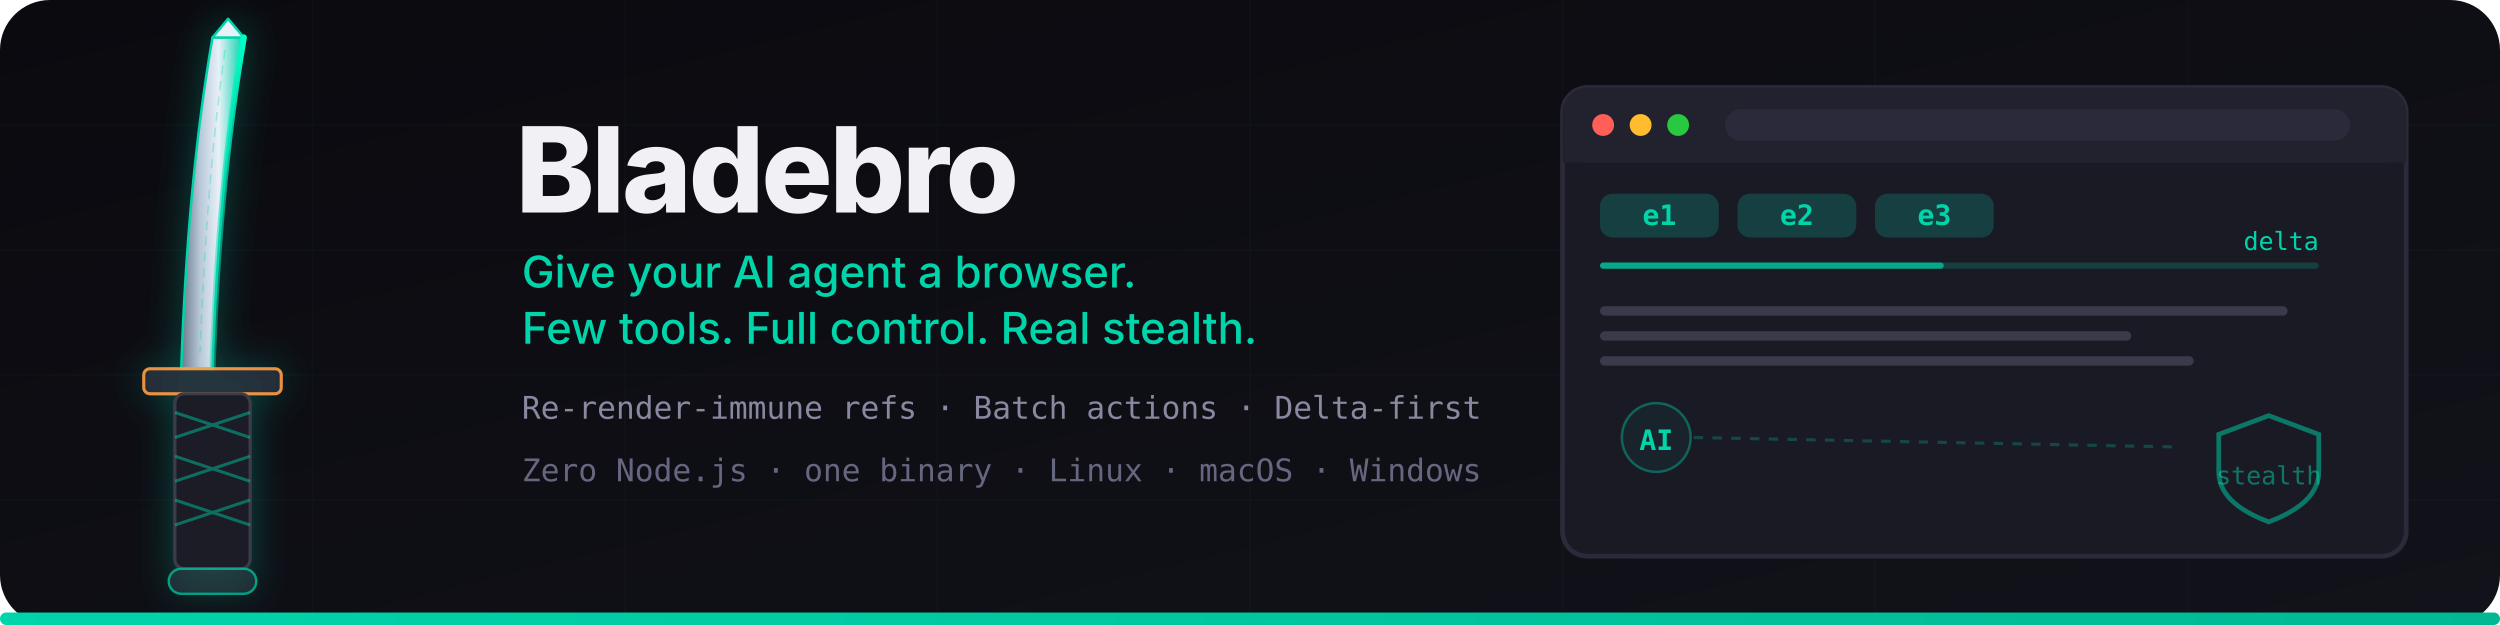
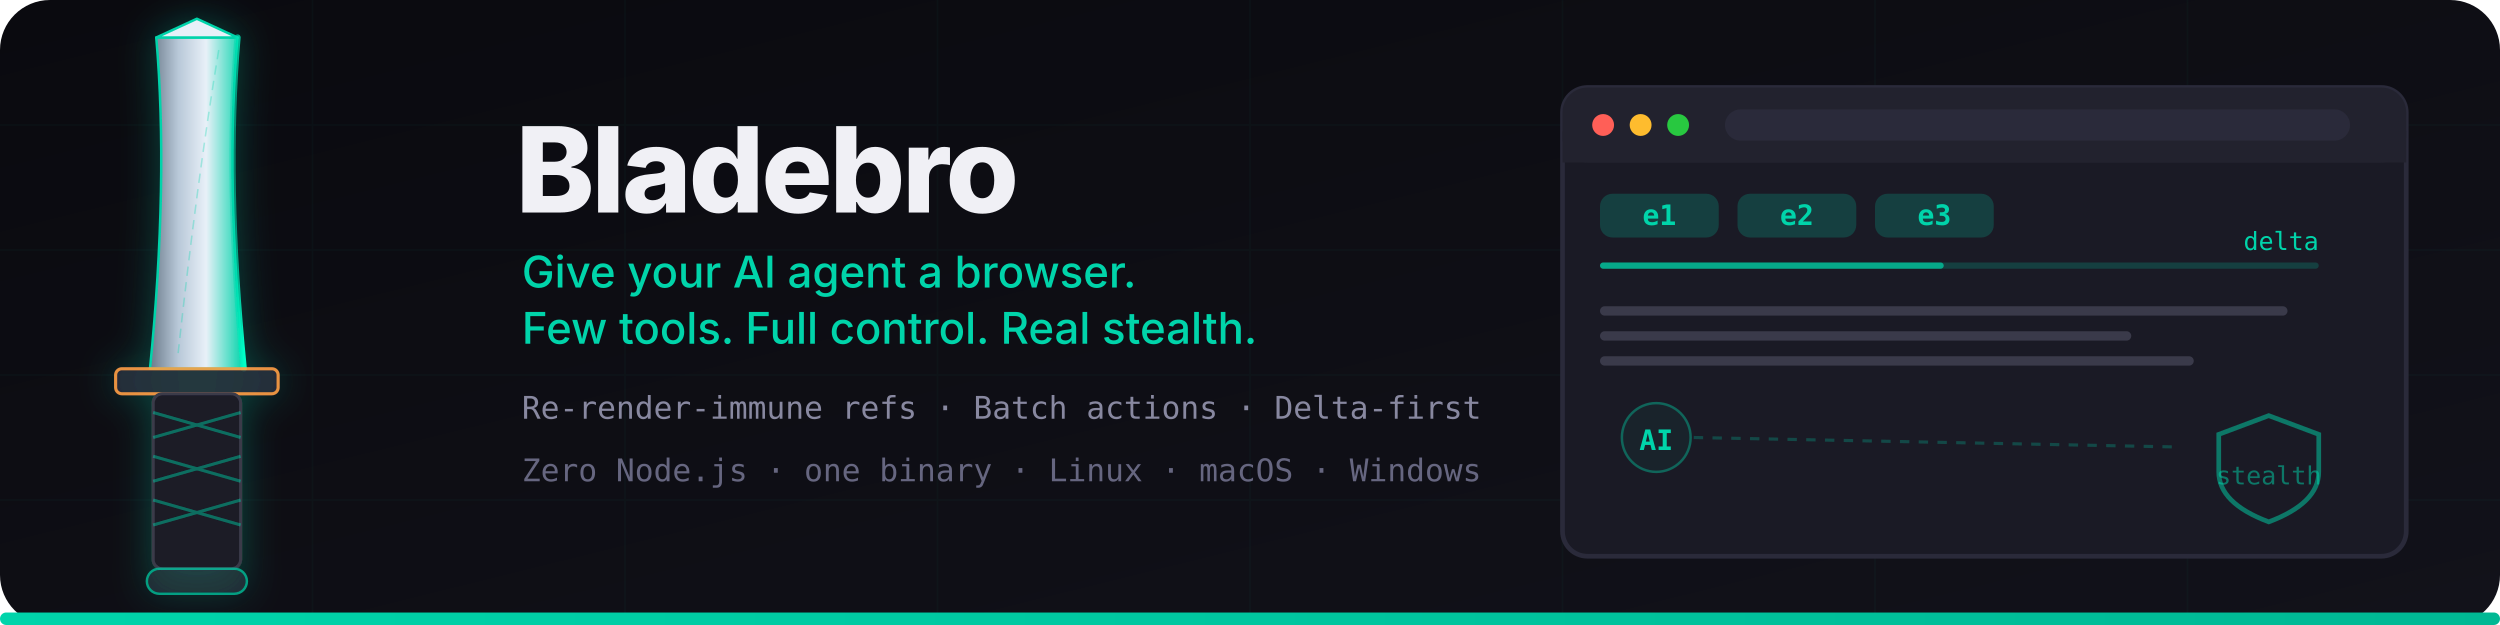
<svg xmlns="http://www.w3.org/2000/svg" width="800" height="200" viewBox="0 0 800 200" fill="none">
  <defs>
    <linearGradient id="bg" x1="0" y1="0" x2="1" y2="1">
      <stop offset="0" stop-color="#0a0a0f" />
      <stop offset="1" stop-color="#12121a" />
    </linearGradient>
    <linearGradient id="accent" x1="0" y1="0" x2="1" y2="0">
      <stop offset="0" stop-color="#00d4aa" />
      <stop offset="1" stop-color="#00b894" />
    </linearGradient>
    <linearGradient id="steel" x1="0" y1="0" x2="1" y2="0">
      <stop offset="0" stop-color="#6a7a8a" />
      <stop offset="0.3" stop-color="#b8c8d8" />
      <stop offset="0.6" stop-color="#e8f0f8" />
      <stop offset="1" stop-color="#00d4aa" />
    </linearGradient>
    <linearGradient id="edge" x1="0" y1="0" x2="1" y2="0">
      <stop offset="0" stop-color="#00d4aa" stop-opacity="0.4" />
      <stop offset="1" stop-color="#00ffc8" />
    </linearGradient>
    <filter id="glow" x="-50%" y="-50%" width="200%" height="200%">
      <feDropShadow dx="0" dy="0" stdDeviation="6" flood-color="#00d4aa" flood-opacity="0.3" />
    </filter>
  </defs>
  <rect width="800" height="200" rx="16" fill="url(#bg)" />
  <g opacity="0.03" stroke="#00d4aa" stroke-width="0.5">
    <line x1="0" y1="40" x2="800" y2="40" />
    <line x1="0" y1="80" x2="800" y2="80" />
    <line x1="0" y1="120" x2="800" y2="120" />
    <line x1="0" y1="160" x2="800" y2="160" />
    <line x1="100" y1="0" x2="100" y2="200" />
    <line x1="200" y1="0" x2="200" y2="200" />
    <line x1="300" y1="0" x2="300" y2="200" />
    <line x1="400" y1="0" x2="400" y2="200" />
    <line x1="500" y1="0" x2="500" y2="200" />
    <line x1="600" y1="0" x2="600" y2="200" />
    <line x1="700" y1="0" x2="700" y2="200" />
  </g>
-   <g transform="translate(40, 8)" filter="url(#glow)">
-     <path d="M 38 4              Q 30 50 28 110              L 18 110              Q 20 50 28 4              Z" fill="url(#steel)" stroke="#00d4aa" stroke-width="0.8" stroke-linejoin="round" />
-     <path d="M 28 4 L 38 4 L 33 -2 Z" fill="#e8f0f8" stroke="#00d4aa" stroke-width="0.8" stroke-linejoin="round" />
-     <path d="M 38 4 Q 30 50 28 110" fill="none" stroke="url(#edge)" stroke-width="2" stroke-linecap="round" />
-     <path d="M 32 8 Q 26 50 24 105" fill="none" stroke="#00d4aa" stroke-width="0.5" opacity="0.3" stroke-dasharray="3,2" />
-     <rect x="6" y="110" width="44" height="8" rx="2" fill="#2a2a3a" stroke="#ff9f43" stroke-width="1" opacity="0.9" />
-     <rect x="16" y="118" width="24" height="56" rx="3" fill="#1a1a25" stroke="#3a3a4a" stroke-width="1" />
+   <g transform="translate(35, 8)" filter="url(#glow)">
+     <path d="M 41 4              Q 37 50 43 110              L 13 110              Q 19 50 15 4              Z" fill="url(#steel)" stroke="#00d4aa" stroke-width="0.8" stroke-linejoin="round" />
+     <path d="M 15 4 L 41 4 L 28 -2 Z" fill="#e8f0f8" stroke="#00d4aa" stroke-width="0.8" stroke-linejoin="round" />
+     <path d="M 41 4 Q 37 50 43 110" fill="none" stroke="url(#edge)" stroke-width="2" stroke-linecap="round" />
+     <path d="M 35 8 Q 28 50 22 105" fill="none" stroke="#00d4aa" stroke-width="0.5" opacity="0.3" stroke-dasharray="3,2" />
+     <rect x="2" y="110" width="52" height="8" rx="2" fill="#2a2a3a" stroke="#ff9f43" stroke-width="1" opacity="0.9" />
+     <rect x="14" y="118" width="28" height="56" rx="3" fill="#1a1a25" stroke="#3a3a4a" stroke-width="1" />
    <g stroke="#00d4aa" stroke-width="1" opacity="0.45">
-       <line x1="16" y1="124" x2="40" y2="132" />
-       <line x1="16" y1="132" x2="40" y2="124" />
-       <line x1="16" y1="138" x2="40" y2="146" />
-       <line x1="16" y1="146" x2="40" y2="138" />
-       <line x1="16" y1="152" x2="40" y2="160" />
-       <line x1="16" y1="160" x2="40" y2="152" />
+       <line x1="14" y1="124" x2="42" y2="132" />
+       <line x1="14" y1="132" x2="42" y2="124" />
+       <line x1="14" y1="138" x2="42" y2="146" />
+       <line x1="14" y1="146" x2="42" y2="138" />
+       <line x1="14" y1="152" x2="42" y2="160" />
+       <line x1="14" y1="160" x2="42" y2="152" />
    </g>
-     <rect x="14" y="174" width="28" height="8" rx="4" fill="#2a2a3a" stroke="#00d4aa" stroke-width="0.8" opacity="0.7" />
+     <rect x="12" y="174" width="32" height="8" rx="4" fill="#2a2a3a" stroke="#00d4aa" stroke-width="0.8" opacity="0.7" />
  </g>
  <text x="165" y="68" font-family="'SF Pro Display', 'Segoe UI', system-ui, sans-serif" font-size="38" font-weight="800" fill="#f0f0f5" letter-spacing="-1">
    Bladebro
  </text>
  <text x="167" y="92" font-family="'SF Pro Display', 'Segoe UI', system-ui, sans-serif" font-size="14" font-weight="500" fill="#00d4aa">
    Give your AI agent a browser.
  </text>
  <text x="167" y="110" font-family="'SF Pro Display', 'Segoe UI', system-ui, sans-serif" font-size="14" font-weight="500" fill="#00d4aa">
    Few tools. Full control. Real stealth.
  </text>
  <text x="167" y="134" font-family="'SF Mono', 'Cascadia Code', monospace" font-size="10" font-weight="400" fill="#8888a0">
    Re-render-immune refs  ·  Batch actions  ·  Delta-first
  </text>
  <text x="167" y="154" font-family="'SF Mono', 'Cascadia Code', monospace" font-size="10" font-weight="400" fill="#666680">
    Zero Node.js  ·  one binary  ·  Linux  ·  macOS  ·  Windows
  </text>
  <g transform="translate(500, 28)">
    <rect x="0" y="0" width="270" height="150" rx="8" fill="#1a1a25" stroke="#2a2a3a" stroke-width="1.5" />
    <rect x="0" y="0" width="270" height="24" rx="8" fill="#22222e" />
    <rect x="0" y="14" width="270" height="10" fill="#22222e" />
    <circle cx="13" cy="12" r="3.5" fill="#ff5f57" />
    <circle cx="25" cy="12" r="3.5" fill="#febc2e" />
    <circle cx="37" cy="12" r="3.5" fill="#28c840" />
    <rect x="52" y="7" width="200" height="10" rx="5" fill="#2a2a3a" />
    <rect x="12" y="34" width="38" height="14" rx="4" fill="#00d4aa" opacity="0.2" />
    <text x="31" y="44" text-anchor="middle" font-family="monospace" font-size="9" font-weight="700" fill="#00d4aa">e1</text>
    <rect x="56" y="34" width="38" height="14" rx="4" fill="#00d4aa" opacity="0.2" />
    <text x="75" y="44" text-anchor="middle" font-family="monospace" font-size="9" font-weight="700" fill="#00d4aa">e2</text>
    <rect x="100" y="34" width="38" height="14" rx="4" fill="#00d4aa" opacity="0.2" />
    <text x="119" y="44" text-anchor="middle" font-family="monospace" font-size="9" font-weight="700" fill="#00d4aa">e3</text>
    <rect x="12" y="56" width="230" height="2" rx="1" fill="#00d4aa" opacity="0.2" />
    <rect x="12" y="56" width="110" height="2" rx="1" fill="#00d4aa" opacity="0.7" />
    <text x="242" y="52" text-anchor="end" font-family="monospace" font-size="8" fill="#00d4aa">delta</text>
    <rect x="12" y="70" width="220" height="3" rx="1.5" fill="#3a3a4a" />
    <rect x="12" y="78" width="170" height="3" rx="1.5" fill="#3a3a4a" />
    <rect x="12" y="86" width="190" height="3" rx="1.5" fill="#3a3a4a" />
    <g transform="translate(210, 105)">
      <path d="M 16 0 L 0 6 L 0 18 Q 0 28 16 34 Q 32 28 32 18 L 32 6 Z" fill="none" stroke="#00d4aa" stroke-width="1.5" opacity="0.5" />
      <text x="16" y="22" text-anchor="middle" font-family="monospace" font-size="8" fill="#00d4aa" opacity="0.5">stealth</text>
    </g>
    <g transform="translate(30, 112)">
      <circle cx="0" cy="0" r="11" fill="#00d4aa" fill-opacity="0.12" stroke="#00d4aa" stroke-width="0.8" opacity="0.4" />
      <text x="0" y="4" text-anchor="middle" font-family="monospace" font-size="9" font-weight="700" fill="#00d4aa">AI</text>
    </g>
    <line x1="42" y1="112" x2="195" y2="115" stroke="#00d4aa" stroke-width="1" stroke-dasharray="3,3" opacity="0.25" />
  </g>
  <rect x="0" y="196" width="800" height="4" rx="2" fill="url(#accent)" />
</svg>
